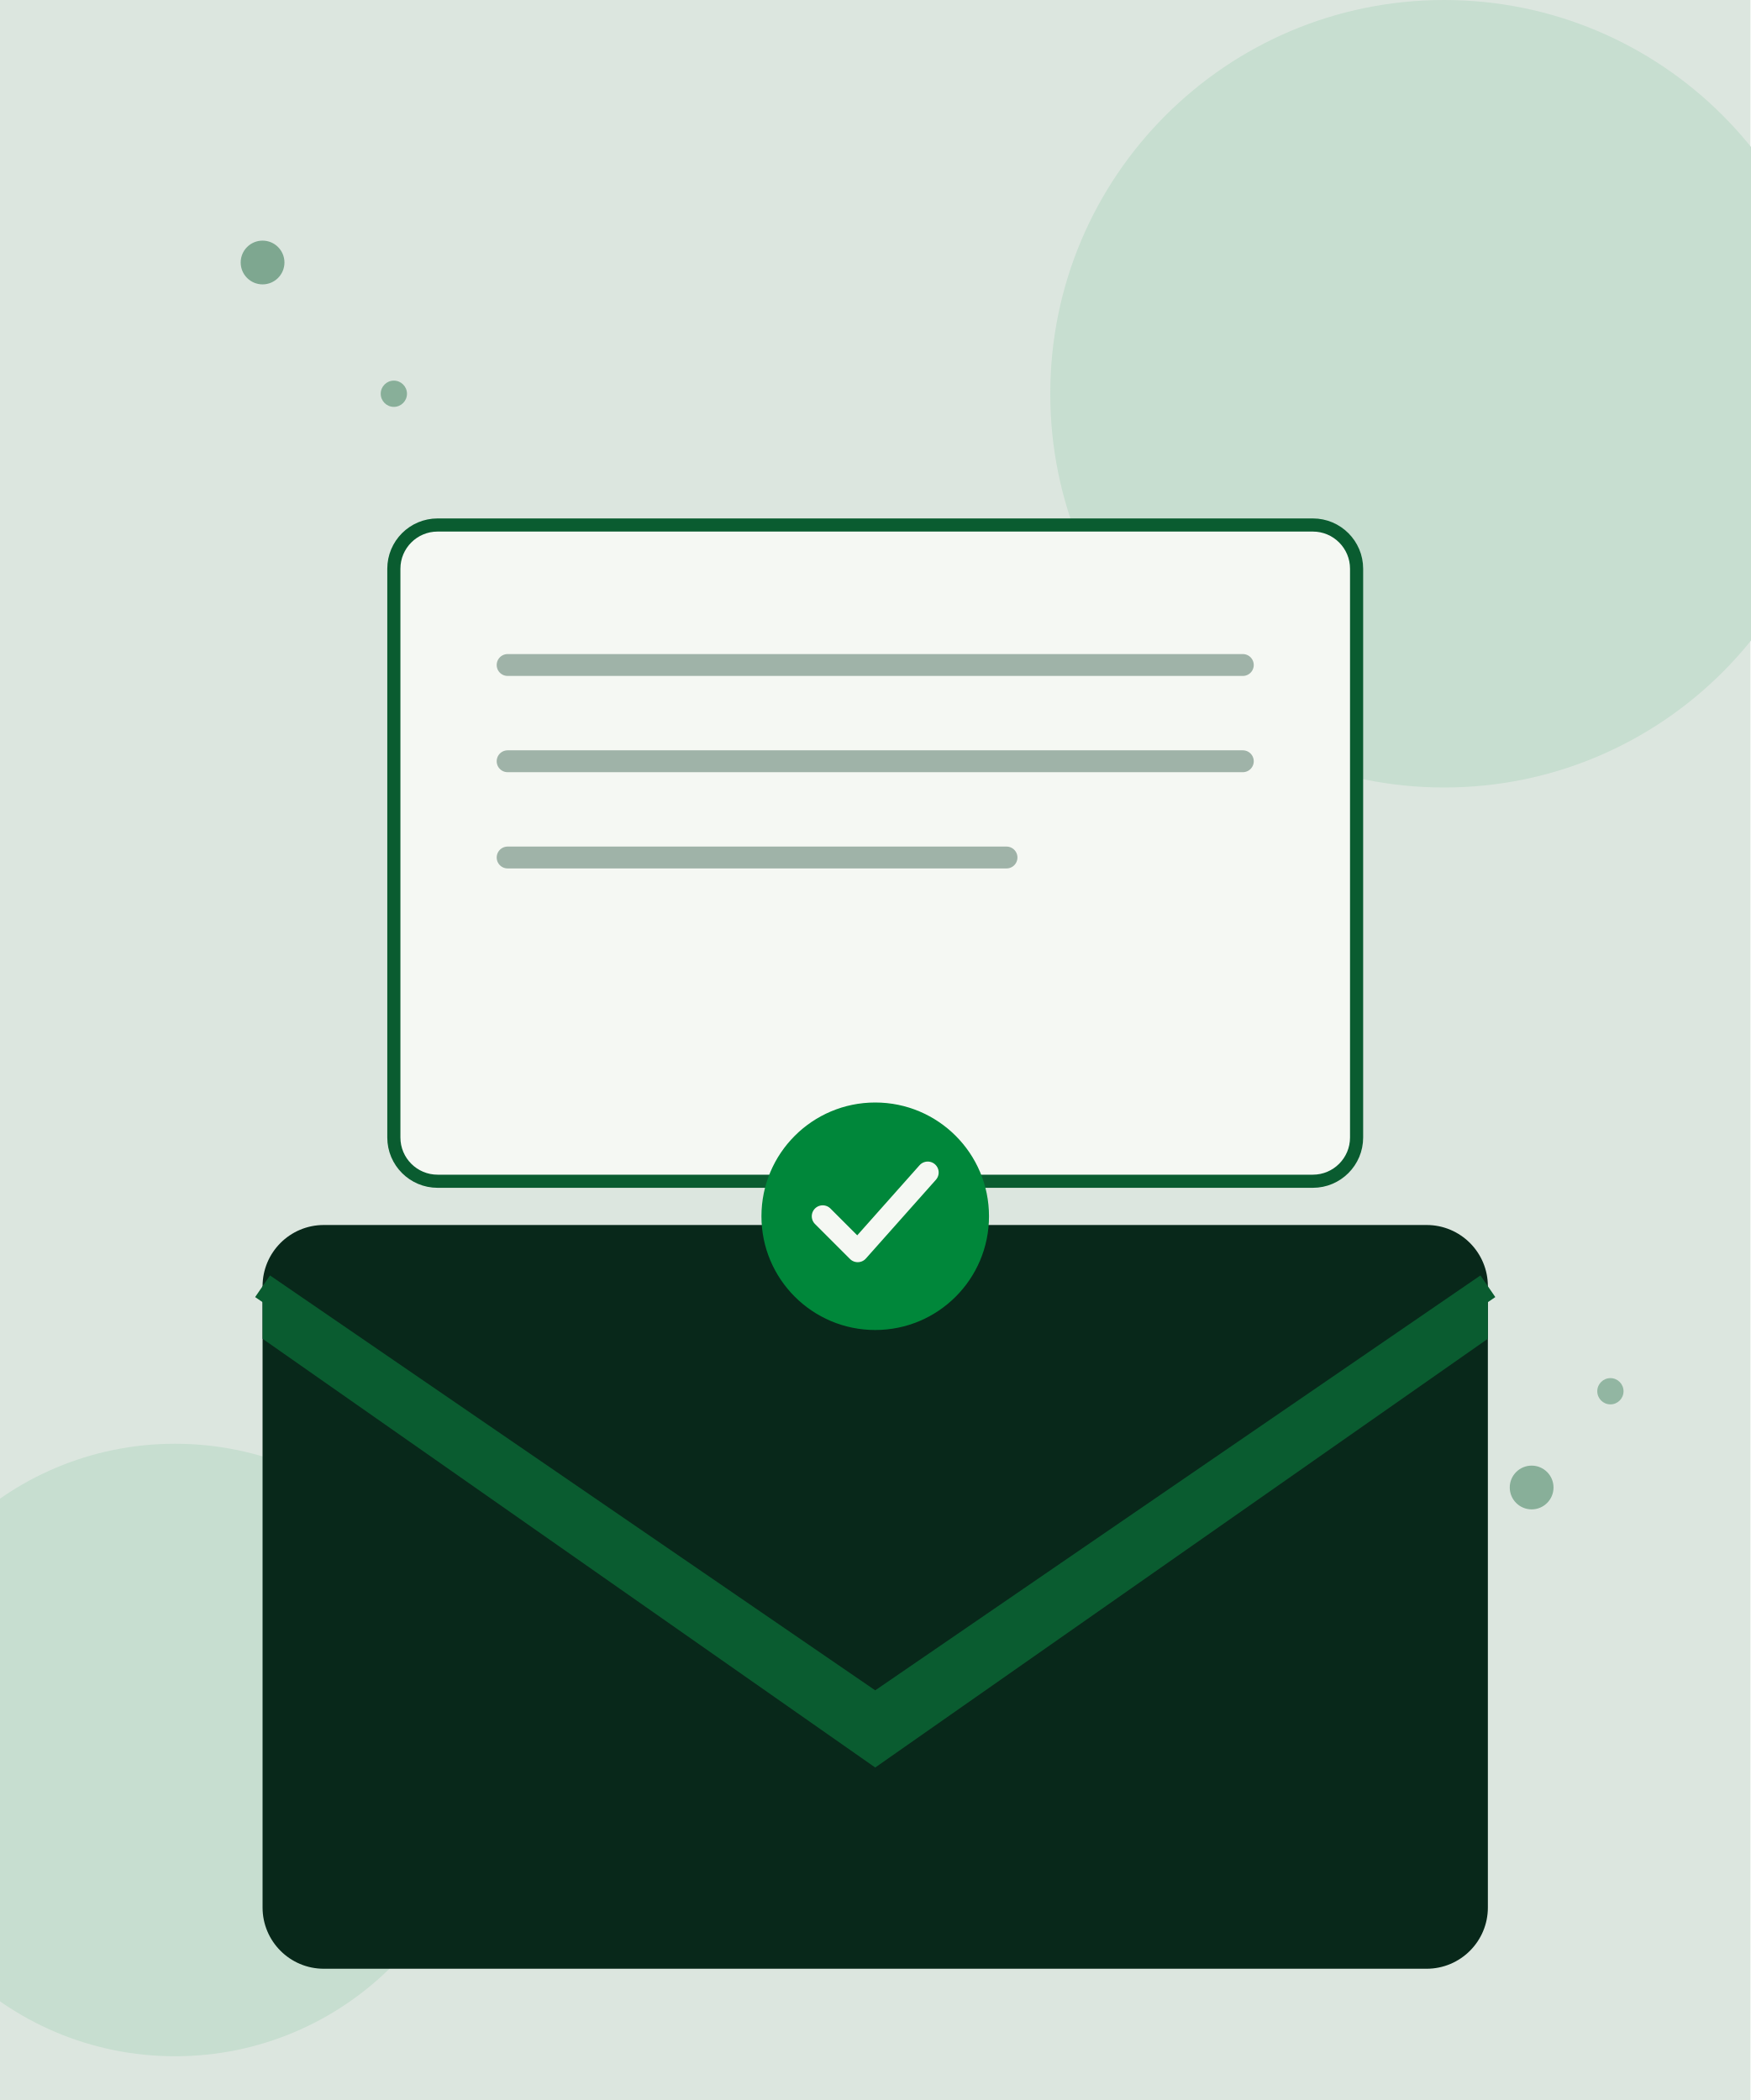
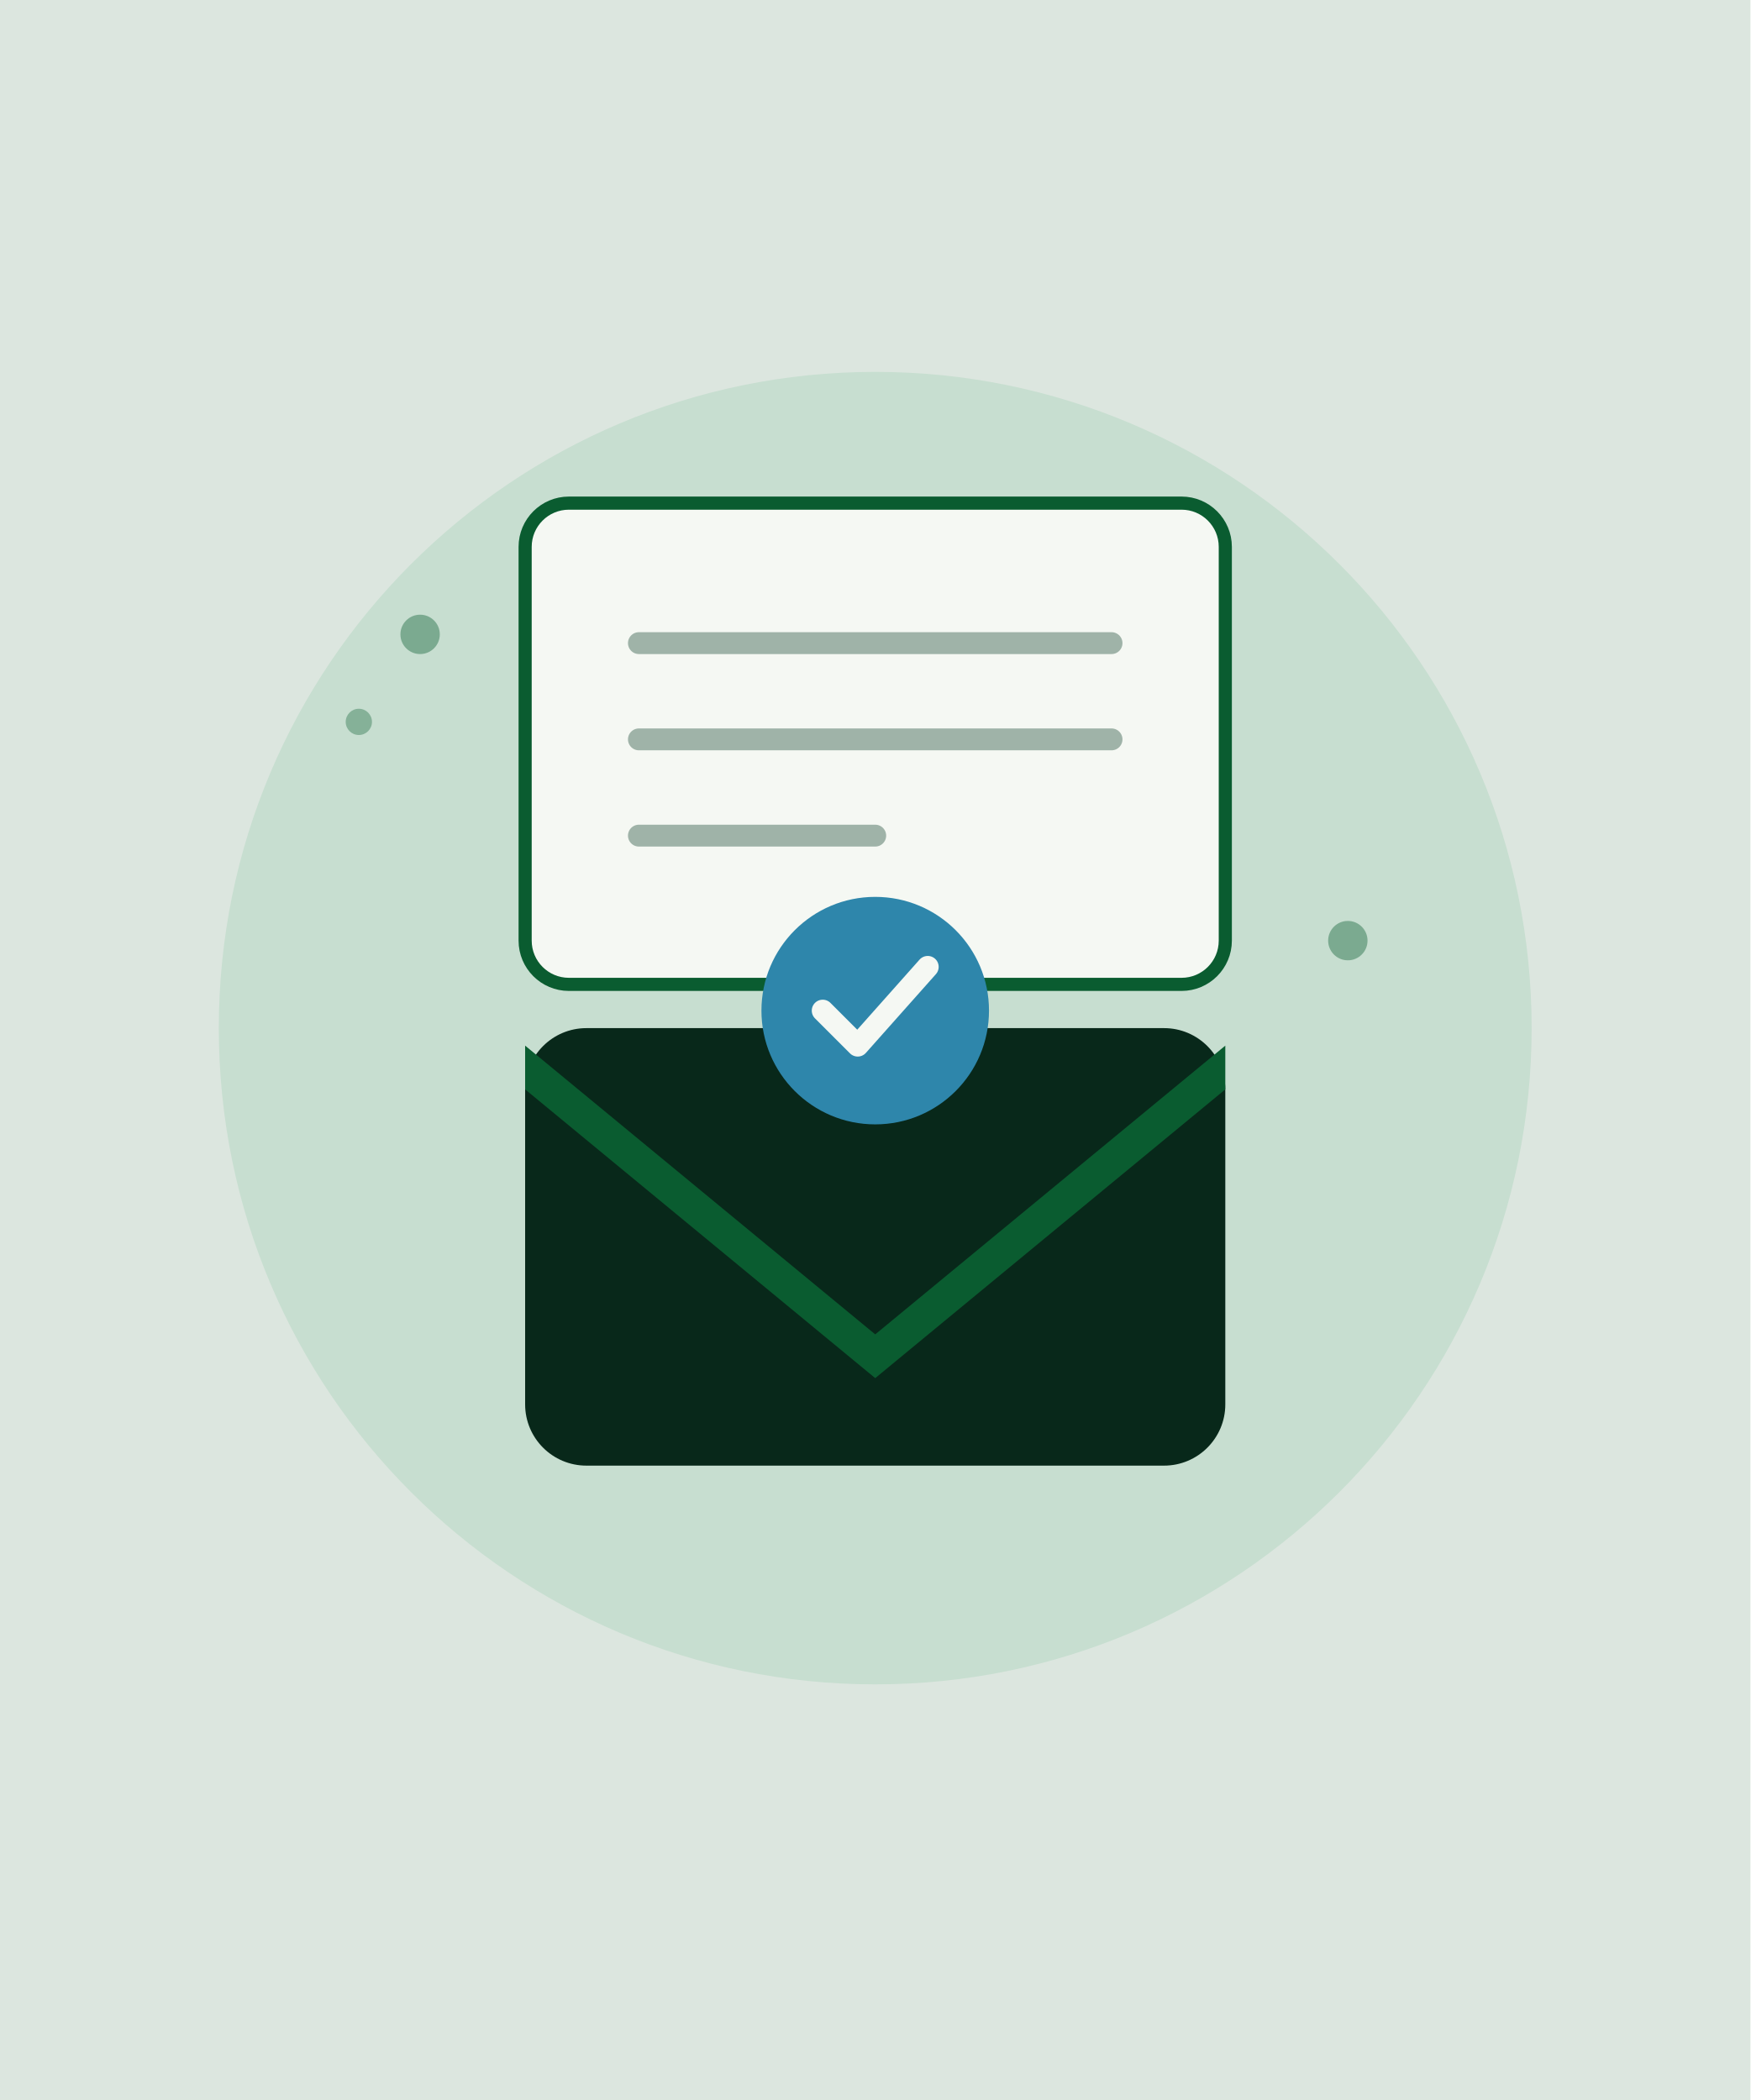
<svg xmlns="http://www.w3.org/2000/svg" viewBox="0 0 400 480" role="img" aria-label="Ilustración de un sobre de correo abierto, con una carta saliendo">
  <rect width="400" height="480" fill="#DCE6DF" />
-   <circle cx="330" cy="90" r="90" fill="#C7DED0" />
-   <circle cx="40" cy="400" r="70" fill="#C7DED0" />
-   <g transform="translate(60,160)">
-     <rect x="30" y="-40" width="220" height="150" rx="10" fill="#F5F8F3" stroke="#0A5C30" stroke-width="3" />
-     <line x1="56" y1="-8" x2="224" y2="-8" stroke="#9FB3A8" stroke-width="5" stroke-linecap="round" />
-     <line x1="56" y1="14" x2="224" y2="14" stroke="#9FB3A8" stroke-width="5" stroke-linecap="round" />
-     <line x1="56" y1="36" x2="170" y2="36" stroke="#9FB3A8" stroke-width="5" stroke-linecap="round" />
-     <rect x="0" y="120" width="280" height="170" rx="14" fill="#08281A" />
-     <path d="M0 134 L140 230 L280 134" fill="none" stroke="#0A5C30" stroke-width="6" stroke-linejoin="round" />
-     <path d="M0 134 L140 230 L280 134 L280 146 L140 244 L0 146 Z" fill="#0A5C30" />
-     <circle cx="140" cy="118" r="26" fill="#00873A" />
-     <path d="M128 118 l8 8 16 -18" stroke="#F5F8F3" stroke-width="5" fill="none" stroke-linecap="round" stroke-linejoin="round" />
-   </g>
-   <g fill="#0A5C30">
-     <circle cx="60" cy="60" r="5" opacity=".45" />
-     <circle cx="90" cy="90" r="3" opacity=".4" />
-     <circle cx="350" cy="340" r="5" opacity=".4" />
-     <circle cx="368" cy="318" r="3" opacity=".35" />
+   <circle cx="200" cy="235" r="150" fill="#C7DED0" />
+   <g transform="translate(200,235)">
+     <rect x="-80" y="-120" width="160" height="110" rx="10" fill="#F5F8F3" stroke="#0A5C30" stroke-width="3" />
+     <line x1="-54" y1="-88" x2="54" y2="-88" stroke="#9FB3A8" stroke-width="5" stroke-linecap="round" />
+     <line x1="-54" y1="-66" x2="54" y2="-66" stroke="#9FB3A8" stroke-width="5" stroke-linecap="round" />
+     <line x1="-54" y1="-44" x2="0" y2="-44" stroke="#9FB3A8" stroke-width="5" stroke-linecap="round" />
+     <rect x="-80" y="0" width="160" height="100" rx="14" fill="#08281A" />
+     <path d="M-80 4 L0 70 L80 4 L80 14 L0 80 L-80 14 Z" fill="#0A5C30" />
+     <circle cx="0" cy="-4" r="26" fill="#2E86AB" />
+     <path d="M-12 -4 l8 8 16 -18" stroke="#F5F8F3" stroke-width="5" fill="none" stroke-linecap="round" stroke-linejoin="round" />
+     <g fill="#0A5C30">
+       <circle cx="-104" cy="-90" r="4.5" opacity=".4" />
+       <circle cx="-118" cy="-70" r="3" opacity=".35" />
+       <circle cx="108" cy="-20" r="4.5" opacity=".4" />
+     </g>
  </g>
</svg>
